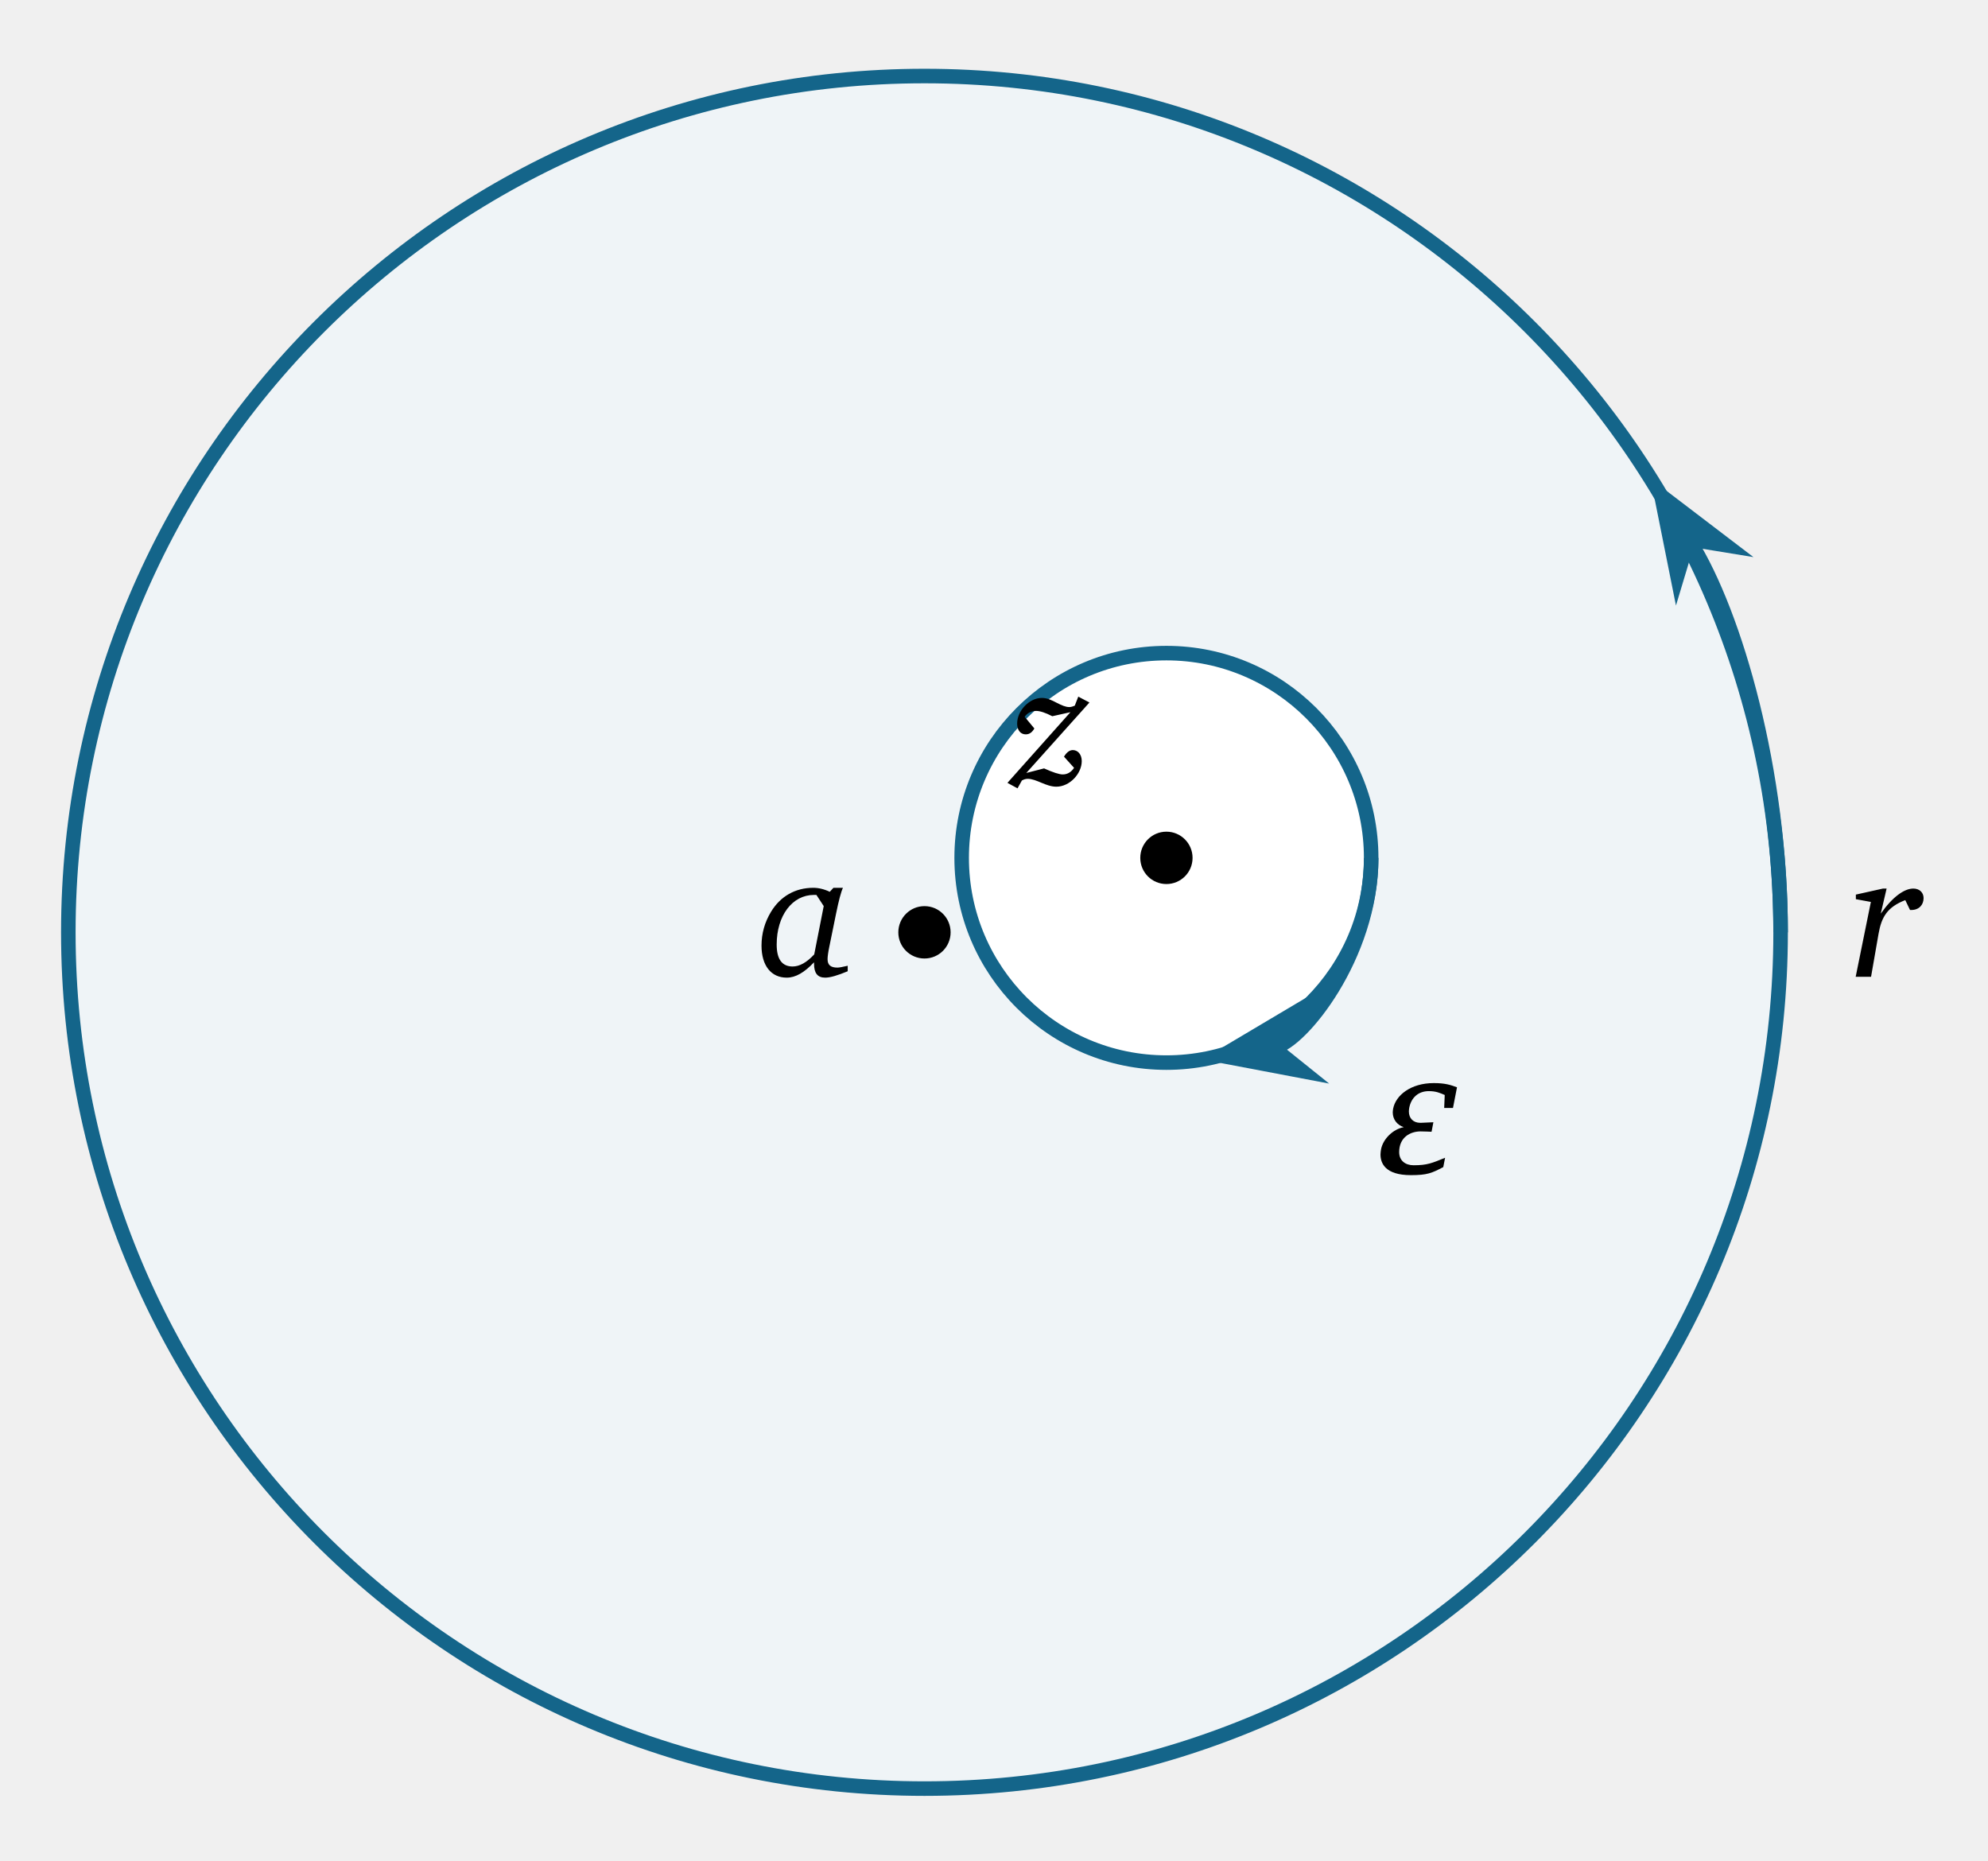
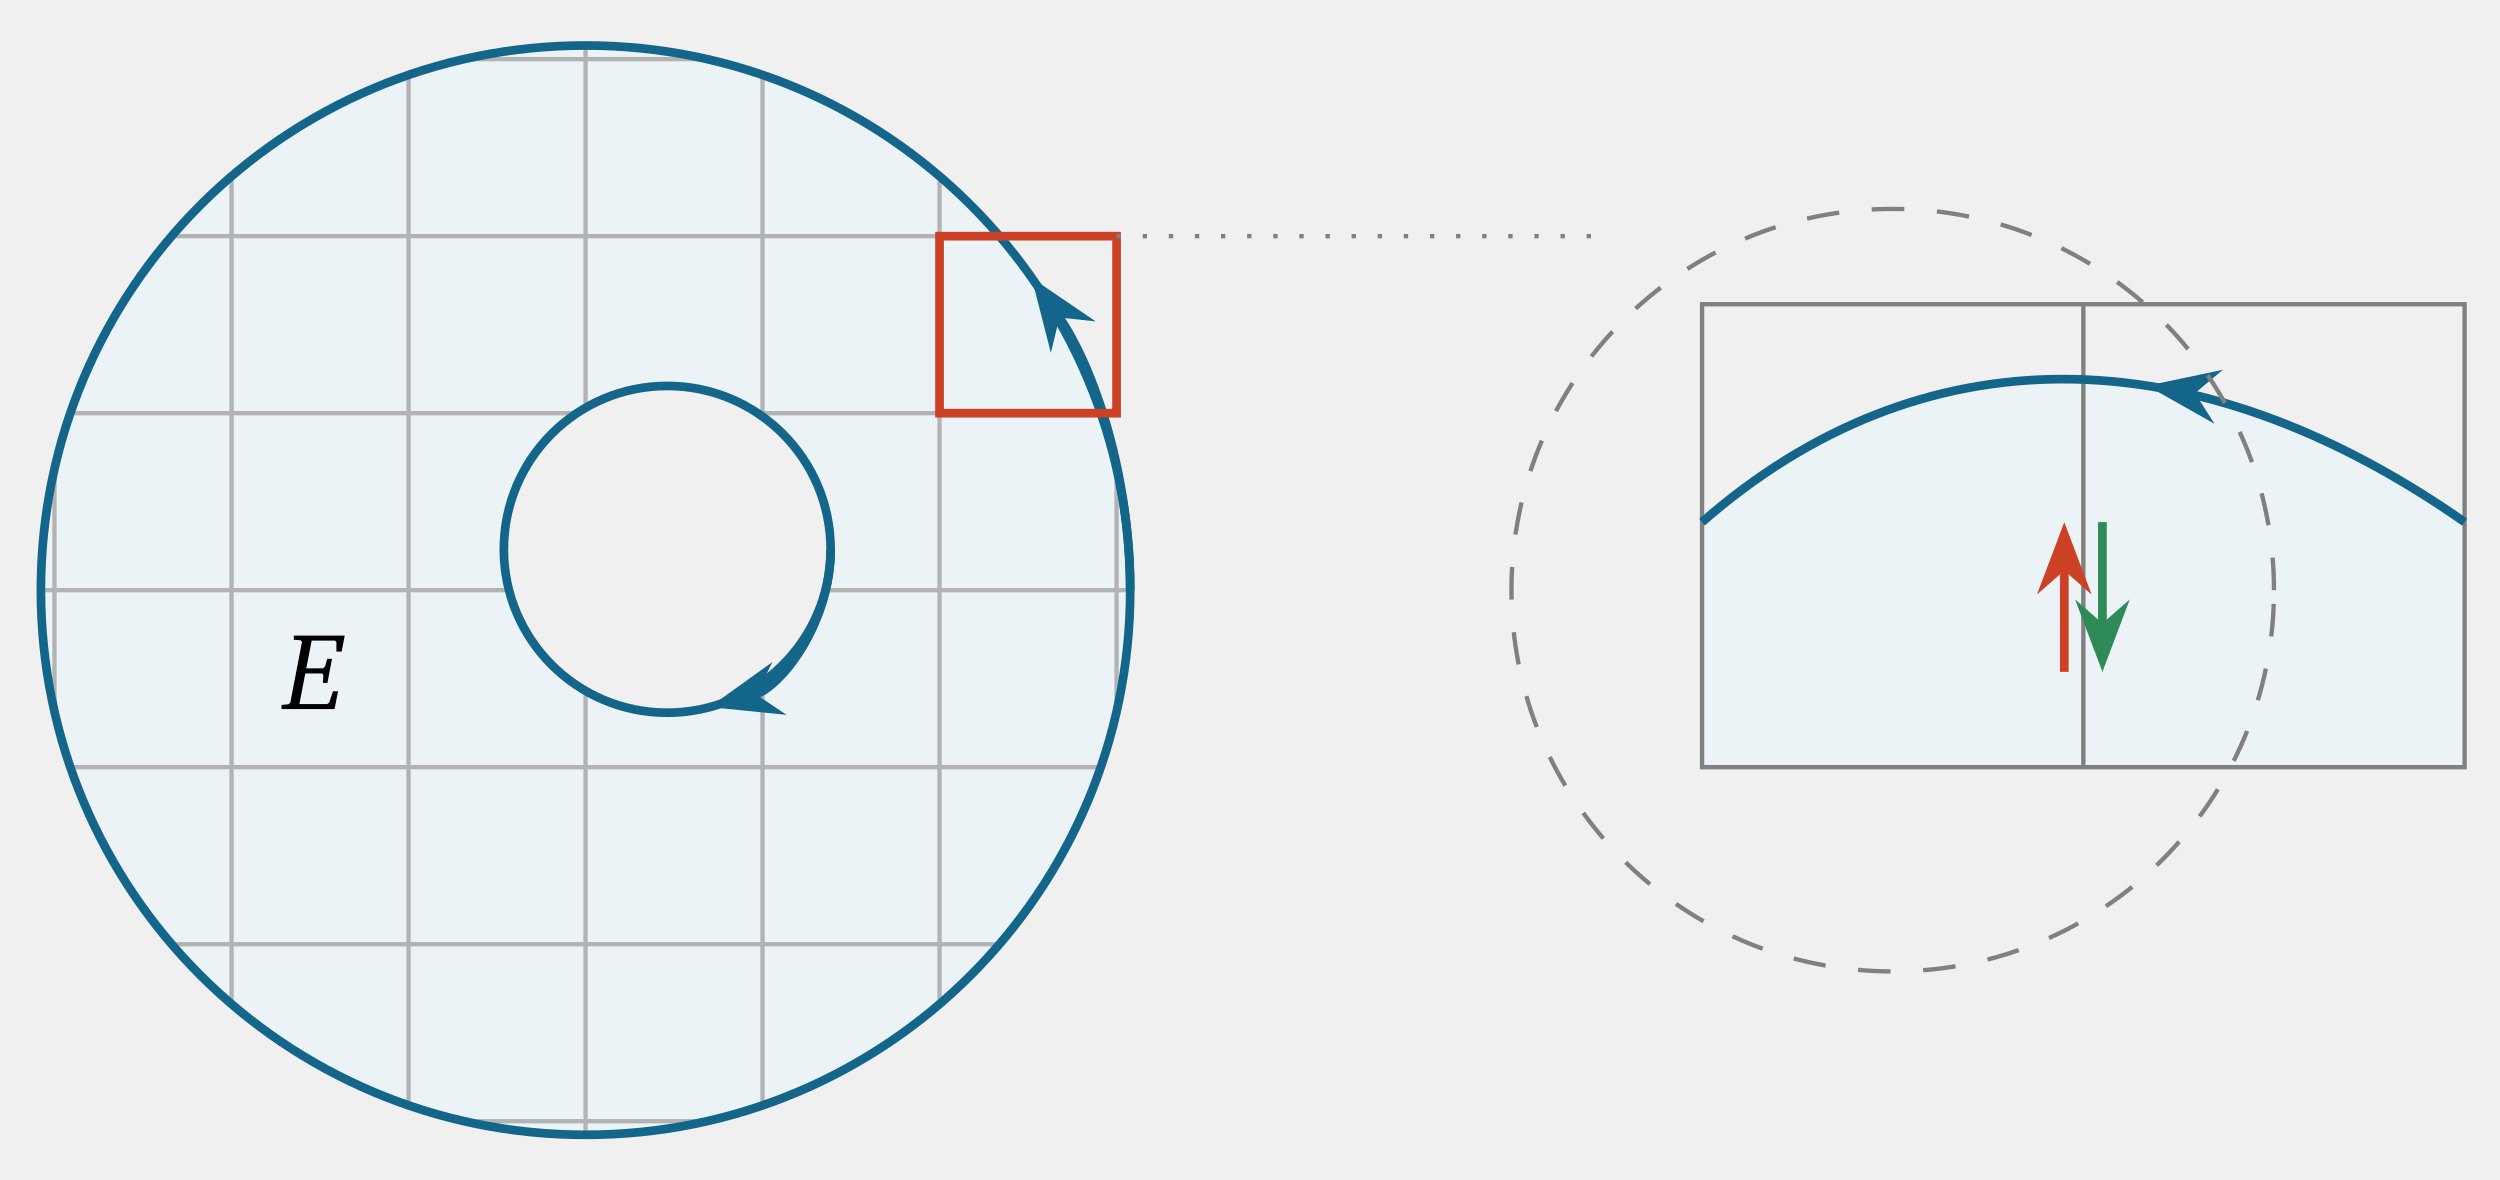
- <svg xmlns="http://www.w3.org/2000/svg" version="1.1" width="109pt" height="102pt" viewBox="0 -102 109 102">
+ <svg xmlns="http://www.w3.org/2000/svg" version="1.1" width="229pt" height="108pt" viewBox="0 -108 229 108">
+   <defs>
+     <clipPath id="clip1">
+       <path d="M103.527 53.941C103.527 81.492 81.188 103.832 53.637 103.832C26.082 103.832 3.746 81.492 3.746 53.941C3.746 26.387 26.082 4.051 53.637 4.051C81.188 4.051 103.527 26.387 103.527 53.941ZM76.086 57.68C76.086 65.949 69.387 72.648 61.117 72.648C52.852 72.648 46.152 65.949 46.152 57.68C46.152 49.414 52.852 42.715 61.117 42.715C69.387 42.715 76.086 49.414 76.086 57.68ZM61.117 57.68" clip-rule="evenodd" />
+     </clipPath>
+   </defs>
  <g id="page1">
    <g transform="scale(1 -1)">
-       <path d="M97.629 50.887C97.629 76.812 76.613 97.832 50.688 97.832C24.762 97.832 3.746 76.812 3.746 50.887C3.746 24.961 24.762 3.945 50.688 3.945C76.613 3.945 97.629 24.961 97.629 50.887Z" fill="#eff4f7" />
-       <path d="M75.18 54.969C75.18 61.168 70.152 66.195 63.953 66.195C57.754 66.195 52.727 61.168 52.727 54.969C52.727 48.769 57.754 43.746 63.953 43.746C70.152 43.746 75.18 48.769 75.18 54.969Z" fill="#fff" />
-       <g stroke="#14658a" fill="none" stroke-width=".797" stroke-miterlimit="10">
-         <path d="M97.629 50.887C97.629 76.812 76.613 97.832 50.688 97.832C24.762 97.832 3.746 76.812 3.746 50.887C3.746 24.961 24.762 3.945 50.688 3.945C76.613 3.945 97.629 24.961 97.629 50.887Z" />
-         <path d="M75.18 54.969C75.18 61.168 70.152 66.195 63.953 66.195C57.754 66.195 52.727 61.168 52.727 54.969C52.727 48.769 57.754 43.746 63.953 43.746C70.152 43.746 75.18 48.769 75.18 54.969Z" />
-         <path d="M97.629 50.887C97.629 59.684 95.156 68.305 92.676 72.277" />
+       <path d="M103.527 53.941C103.527 81.492 81.188 103.832 53.637 103.832C26.082 103.832 3.746 81.492 3.746 53.941C3.746 26.387 26.082 4.051 53.637 4.051C81.188 4.051 103.527 26.387 103.527 53.941ZM76.086 57.68C76.086 65.949 69.387 72.648 61.117 72.648C52.852 72.648 46.152 65.949 46.152 57.68C46.152 49.414 52.852 42.715 61.117 42.715C69.387 42.715 76.086 49.414 76.086 57.68Z" fill="#ecf3f6" fill-rule="evenodd" />
+       <g fill="none" stroke-miterlimit="10">
+         <path d="M-1.246 5.297H108.516M-1.246 21.512H108.516M-1.246 37.727H108.516M-1.246 53.941H108.516M-1.246 70.152H108.516M-1.246 86.367H108.516M-1.246 102.582H108.516M4.992-.941V108.82M21.207-.941V108.82M37.422-.941V108.82M53.637-.941V108.82M69.848-.941V108.82M86.062-.941V108.82M102.277-.941V108.82" stroke="#b3b3b3" stroke-width=".399" clip-path="url(#clip1)" />
+         <path d="M103.527 53.941C103.527 81.492 81.188 103.832 53.637 103.832C26.082 103.832 3.746 81.492 3.746 53.941C3.746 26.387 26.082 4.051 53.637 4.051C81.188 4.051 103.527 26.387 103.527 53.941ZM76.086 57.68C76.086 65.949 69.387 72.648 61.117 72.648C52.852 72.648 46.152 65.949 46.152 57.68C46.152 49.414 52.852 42.715 61.117 42.715C69.387 42.715 76.086 49.414 76.086 57.68Z" stroke="#14658a" stroke-width=".797" />
+         <path d="M103.527 53.941C103.527 64.176 100.375 74.172 96.859 79.188" stroke="#14658a" stroke-width=".797" />
      </g>
-       <path d="M91.098 74.801L91.969 70.445L92.57 72.445L94.629 72.109Z" fill="#14658a" />
-       <path d="M91.098 74.801L91.969 70.445L92.57 72.445L94.629 72.109Z" stroke="#14658a" fill="none" stroke-width=".797" stroke-miterlimit="10" />
-       <path d="M75.18 54.969C75.18 49.523 71.266 44.859 69.949 44.629" stroke="#14658a" fill="none" stroke-width=".797" stroke-miterlimit="10" />
-       <path d="M67.02 44.113L71.383 43.285L69.754 44.594L70.836 46.379Z" fill="#14658a" />
-       <path d="M67.02 44.113L71.383 43.285L69.754 44.594L70.836 46.379Z" stroke="#14658a" fill="none" stroke-width=".797" stroke-miterlimit="10" />
-       <path d="M52.121 50.887C52.121 51.68 51.48 52.324 50.688 52.324S49.254 51.68 49.254 50.887C49.254 50.094 49.895 49.453 50.688 49.453S52.121 50.094 52.121 50.887ZM65.387 54.969C65.387 55.762 64.746 56.406 63.953 56.406C63.16 56.406 62.52 55.762 62.52 54.969S63.16 53.535 63.953 53.535C64.746 53.535 65.387 54.176 65.387 54.969Z" />
-       <path d="M45.696 53.329L45.495 53.109C45.184 53.259 44.873 53.329 44.592 53.329C43.599 53.329 42.786 52.858 42.275 52.015C41.933 51.453 41.753 50.831 41.753 50.159C41.753 49.055 42.285 48.403 43.137 48.403C43.619 48.403 44.101 48.684 44.633 49.245V49.165C44.633 48.654 44.823 48.403 45.245 48.403C45.515 48.403 45.927 48.523 46.479 48.754V49.055C46.208 48.995 46.027 48.954 45.917 48.954C45.546 48.954 45.375 49.095 45.375 49.416C45.375 49.557 45.405 49.787 45.475 50.119L45.837 51.895C45.987 52.637 46.118 53.119 46.218 53.329H45.696ZM44.763 52.938L45.164 52.326L44.643 49.677C44.231 49.235 43.84 49.015 43.459 49.015C42.876 49.015 42.585 49.416 42.585 50.219C42.585 51.814 43.449 52.938 44.623 52.938H44.763Z" />
-       <path d="M59.121 63.809L58.93 63.317C58.82 63.267 58.72 63.237 58.629 63.237C58.419 63.237 58.208 63.337 57.947 63.467C57.676 63.608 57.425 63.738 57.124 63.738C56.432 63.738 55.769 63.036 55.769 62.334C55.769 61.962 55.96 61.741 56.241 61.741C56.442 61.741 56.592 61.852 56.713 62.063L56.181 62.705C56.331 62.916 56.552 63.026 56.813 63.026C57.024 63.026 57.325 62.926 57.696 62.735L58.69 62.956L55.237 59.082L55.79 58.781L56.03 59.213C56.141 59.273 56.241 59.303 56.351 59.303C56.833 59.303 57.345 58.872 57.917 58.872C58.649 58.872 59.311 59.584 59.311 60.276C59.311 60.638 59.101 60.879 58.82 60.879C58.649 60.879 58.479 60.758 58.338 60.517L58.89 59.905C58.73 59.665 58.519 59.544 58.268 59.544C58.077 59.544 57.736 59.654 57.245 59.875L56.271 59.624L59.733 63.488L59.121 63.809Z" />
-       <path d="M103.24 53.287L101.755 52.956V52.705L102.578 52.554L101.745 48.45H102.588L102.999 50.808C103.16 51.731 103.481 52.273 104.464 52.654L104.725 52.112H104.796C105.207 52.112 105.468 52.383 105.468 52.765C105.468 53.066 105.247 53.287 104.906 53.287C104.404 53.287 103.762 52.825 103.12 51.912L103.441 53.287H103.24Z" />
-       <path d="M77.889 39.974C78.12 39.974 78.491 39.954 78.491 39.954L78.591 40.476L77.909 40.445H77.869C77.487 40.445 77.247 40.696 77.247 41.068C77.247 41.128 77.257 41.198 77.267 41.268C77.377 41.83 77.768 42.182 78.34 42.182C78.742 42.182 78.953 42.081 79.213 41.971L79.183 41.258H79.665L79.886 42.392C79.534 42.523 79.233 42.623 78.611 42.623C77.347 42.623 76.524 41.951 76.384 41.218C76.373 41.148 76.363 41.078 76.363 41.018C76.363 40.646 76.584 40.335 76.966 40.205C76.394 40.104 75.832 39.573 75.721 38.99C75.711 38.91 75.691 38.82 75.691 38.709C75.691 38.238 75.942 37.576 77.357 37.576C78.25 37.576 78.501 37.686 79.133 38.017L79.233 38.529C78.521 38.238 78.26 38.118 77.507 38.118C77.056 38.118 76.715 38.369 76.715 38.84C76.715 39.653 77.327 39.974 77.889 39.974Z" />
+       <path d="M95.152 81.625L96.25 77.324L96.746 79.352L98.824 79.125Z" fill="#14658a" />
+       <path d="M95.152 81.625L96.25 77.324L96.746 79.352L98.824 79.125Z" stroke="#14658a" fill="none" stroke-width=".797" stroke-miterlimit="10" />
+       <path d="M76.086 57.68C76.086 50.906 71.535 44.977 68.961 44.289" stroke="#14658a" fill="none" stroke-width=".797" stroke-miterlimit="10" />
+       <path d="M66.09 43.52L70.508 43.074L68.77 44.238L69.695 46.109Z" fill="#14658a" />
+       <path d="M66.09 43.52L70.508 43.074L68.77 44.238L69.695 46.109Z" stroke="#14658a" fill="none" stroke-width=".797" stroke-miterlimit="10" />
+       <path d="M26.911 49.78V49.399L27.553 49.348L27.664 49.198L26.59 43.629L26.419 43.488L25.787 43.428V43.047H30.644L30.965 44.683H30.503L30.162 43.669L29.982 43.508H27.423L27.965 46.308H29.5L29.62 46.168L29.58 45.445H29.992L30.413 47.653H29.982L29.761 46.92L29.58 46.78H28.055L28.547 49.318H30.704L30.815 49.168V48.315H31.296L31.577 49.78H26.911Z" />
+       <path d="M86.062 70.152V86.367H102.277V70.152Z" stroke="#cc4125" fill="none" stroke-width=".797" stroke-miterlimit="10" />
+       <path d="M102.277 86.367H145.934" stroke="#808080" fill="none" stroke-width=".399" stroke-miterlimit="10" stroke-dasharray=".399 1.993" />
+       <path d="M155.91 37.727H225.758V60.176C200.812 77.637 175.867 77.637 155.91 60.176Z" fill="#ecf3f6" />
+       <path d="M155.91 37.727V80.133H190.836V37.727ZM190.836 37.727V80.133H225.758V37.727Z" stroke="#808080" fill="none" stroke-width=".399" stroke-miterlimit="10" />
+       <path d="M225.758 60.176C200.812 77.637 175.867 77.637 155.91 60.176" stroke="#14658a" fill="none" stroke-width=".797" stroke-miterlimit="10" />
+       <path d="M197.793 72.496L201.657 70.309L200.536 72.07L202.137 73.41Z" fill="#14658a" />
+       <path d="M197.793 72.496L201.657 70.309L200.536 72.07L202.137 73.41Z" stroke="#14658a" fill="none" stroke-width=".797" stroke-miterlimit="10" />
+       <path d="M189.09 46.457V56.066" stroke="#cc4125" fill="none" stroke-width=".797" stroke-miterlimit="10" />
+       <path d="M189.089 59.043L187.519 54.887L189.089 56.266L190.66 54.887Z" fill="#cc4125" />
+       <path d="M189.089 59.043L187.519 54.887L189.089 56.266L190.66 54.887Z" stroke="#cc4125" fill="none" stroke-width=".797" stroke-miterlimit="10" />
+       <path d="M192.582 60.176V50.566" stroke="#2e8b57" fill="none" stroke-width=".797" stroke-miterlimit="10" />
+       <path d="M192.582 47.59L194.153 51.746L192.582 50.367L191.012 51.746Z" fill="#2e8b57" />
+       <path d="M192.582 47.59L194.153 51.746L192.582 50.367L191.012 51.746Z" stroke="#2e8b57" fill="none" stroke-width=".797" stroke-miterlimit="10" />
+       <path d="M208.297 53.941C208.297 73.227 192.66 88.863 173.371 88.863C154.086 88.863 138.449 73.227 138.449 53.941C138.449 34.652 154.086 19.016 173.371 19.016C192.66 19.016 208.297 34.652 208.297 53.941Z" stroke="#808080" fill="none" stroke-width=".399" stroke-miterlimit="10" stroke-dasharray="2.989 2.989" />
    </g>
  </g>
</svg>
